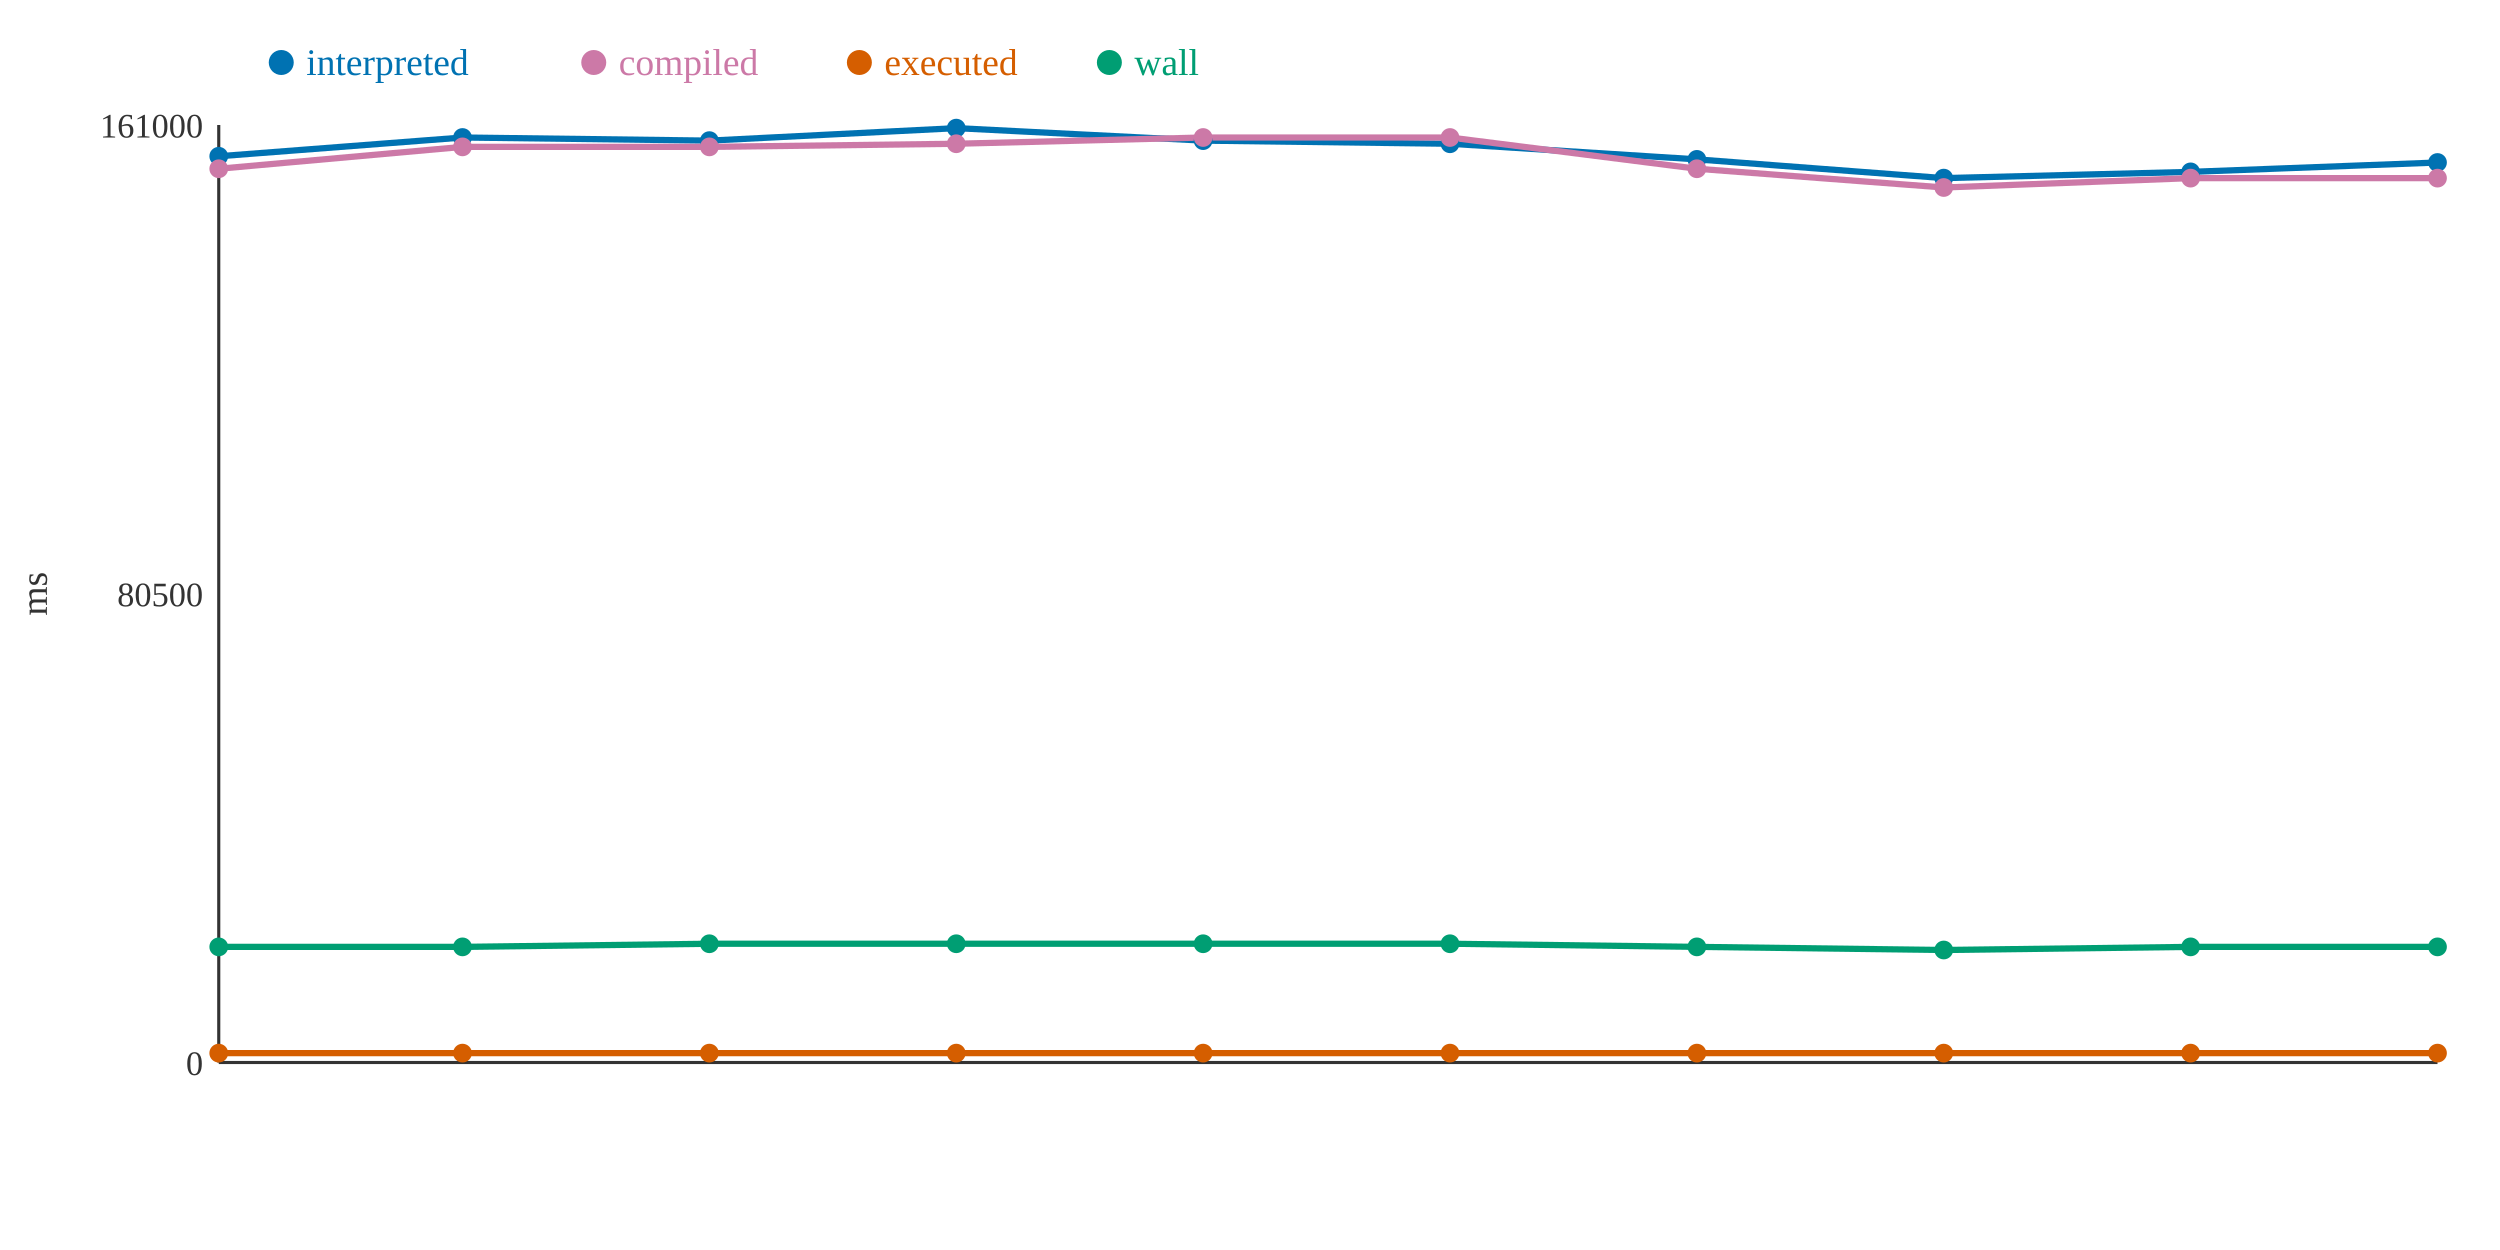
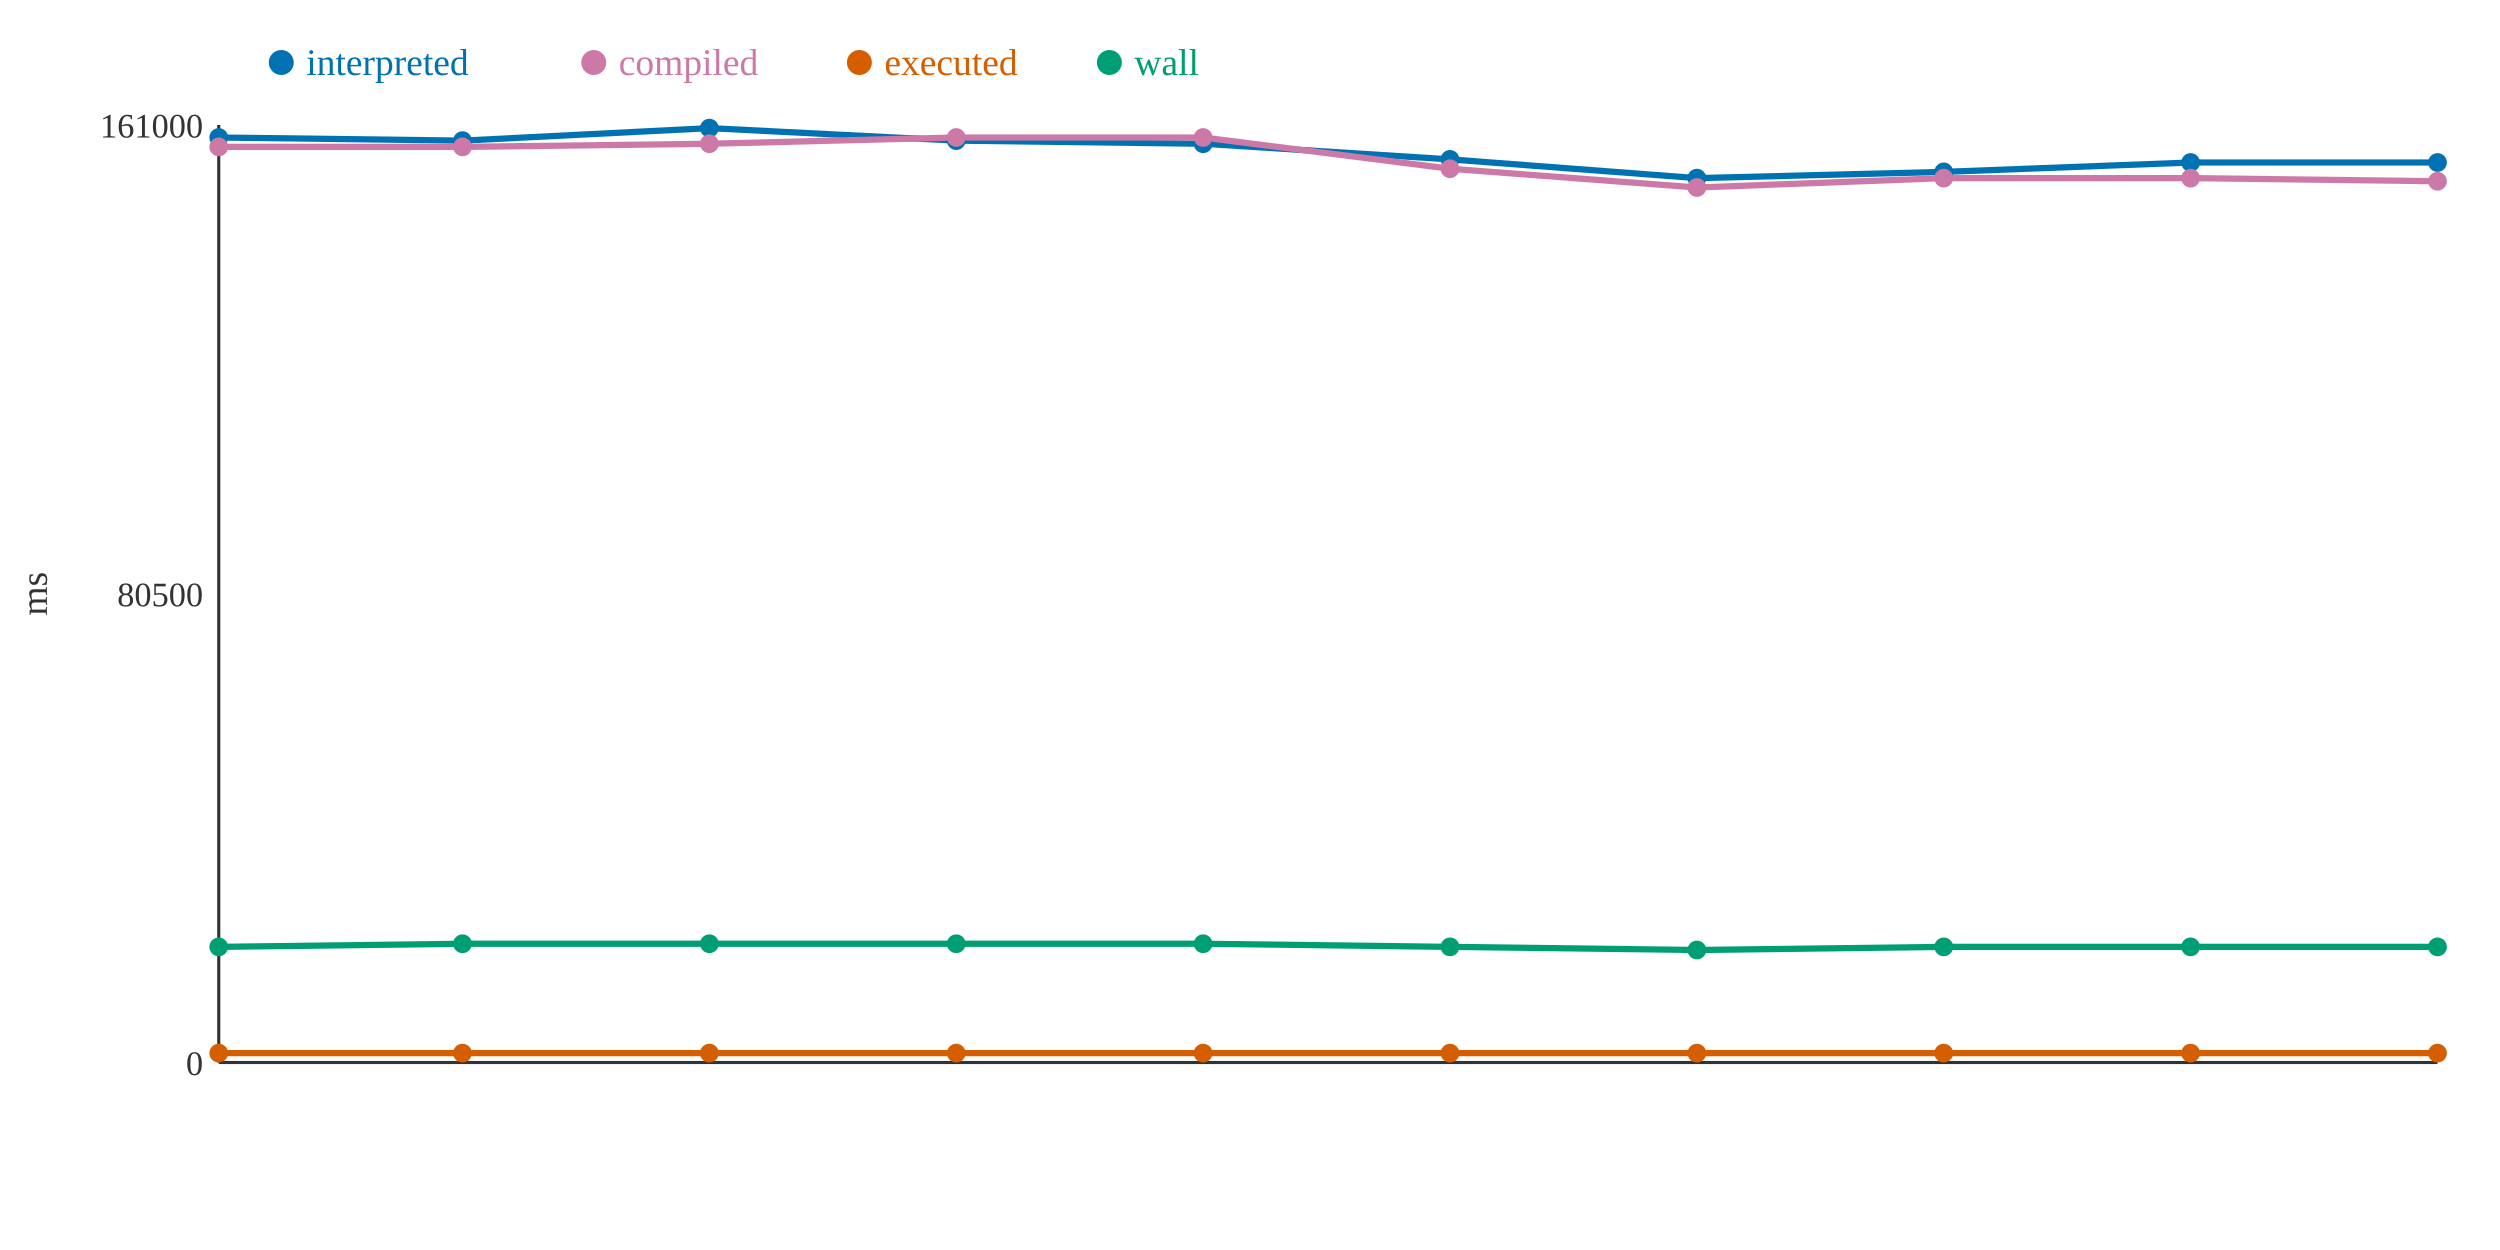
<svg xmlns="http://www.w3.org/2000/svg" width="800" height="400">
  <rect width="800" height="400" fill="white" />
  <line x1="70" y1="40" x2="70" y2="340" stroke="#333" stroke-width="1" />
  <line x1="70" y1="340" x2="780" y2="340" stroke="#333" stroke-width="1" />
  <text x="65" y="344" text-anchor="end" font-size="11" fill="#333">0</text>
  <text x="65" y="194" text-anchor="end" font-size="11" fill="#333">80500</text>
  <text x="65" y="44" text-anchor="end" font-size="11" fill="#333">161000</text>
  <text x="15" y="190" text-anchor="middle" font-size="12" fill="#333" transform="rotate(-90 15 190)">ms</text>
-   <polyline points="70,50 148,44 227,45 306,41 385,45 464,46 543,51 622,57 701,55 780,52" fill="none" stroke="#0072B2" stroke-width="2" />
-   <polyline points="70,54 148,47 227,47 306,46 385,44 464,44 543,54 622,60 701,57 780,57" fill="none" stroke="#CC79A7" stroke-width="2" />
+   <polyline points="70,44 148,45 227,41 306,45 385,46 464,51 543,57 622,55 701,52 780,52" fill="none" stroke="#0072B2" stroke-width="2" />
+   <polyline points="70,47 148,47 227,46 306,44 385,44 464,54 543,60 622,57 701,57 780,58" fill="none" stroke="#CC79A7" stroke-width="2" />
  <polyline points="70,337 148,337 227,337 306,337 385,337 464,337 543,337 622,337 701,337 780,337" fill="none" stroke="#D55E00" stroke-width="2" />
-   <polyline points="70,303 148,303 227,302 306,302 385,302 464,302 543,303 622,304 701,303 780,303" fill="none" stroke="#009E73" stroke-width="2" />
-   <circle cx="70" cy="50" r="3" fill="#0072B2" />
-   <circle cx="70" cy="54" r="3" fill="#CC79A7" />
+   <polyline points="70,303 148,302 227,302 306,302 385,302 464,303 543,304 622,303 701,303 780,303" fill="none" stroke="#009E73" stroke-width="2" />
+   <circle cx="70" cy="44" r="3" fill="#0072B2" />
+   <circle cx="70" cy="47" r="3" fill="#CC79A7" />
  <circle cx="70" cy="337" r="3" fill="#D55E00" />
  <circle cx="70" cy="303" r="3" fill="#009E73" />
-   <circle cx="148" cy="44" r="3" fill="#0072B2" />
+   <circle cx="148" cy="45" r="3" fill="#0072B2" />
  <circle cx="148" cy="47" r="3" fill="#CC79A7" />
  <circle cx="148" cy="337" r="3" fill="#D55E00" />
-   <circle cx="148" cy="303" r="3" fill="#009E73" />
-   <circle cx="227" cy="45" r="3" fill="#0072B2" />
-   <circle cx="227" cy="47" r="3" fill="#CC79A7" />
+   <circle cx="148" cy="302" r="3" fill="#009E73" />
+   <circle cx="227" cy="41" r="3" fill="#0072B2" />
+   <circle cx="227" cy="46" r="3" fill="#CC79A7" />
  <circle cx="227" cy="337" r="3" fill="#D55E00" />
  <circle cx="227" cy="302" r="3" fill="#009E73" />
-   <circle cx="306" cy="41" r="3" fill="#0072B2" />
-   <circle cx="306" cy="46" r="3" fill="#CC79A7" />
+   <circle cx="306" cy="45" r="3" fill="#0072B2" />
+   <circle cx="306" cy="44" r="3" fill="#CC79A7" />
  <circle cx="306" cy="337" r="3" fill="#D55E00" />
  <circle cx="306" cy="302" r="3" fill="#009E73" />
-   <circle cx="385" cy="45" r="3" fill="#0072B2" />
+   <circle cx="385" cy="46" r="3" fill="#0072B2" />
  <circle cx="385" cy="44" r="3" fill="#CC79A7" />
  <circle cx="385" cy="337" r="3" fill="#D55E00" />
  <circle cx="385" cy="302" r="3" fill="#009E73" />
-   <circle cx="464" cy="46" r="3" fill="#0072B2" />
-   <circle cx="464" cy="44" r="3" fill="#CC79A7" />
+   <circle cx="464" cy="51" r="3" fill="#0072B2" />
+   <circle cx="464" cy="54" r="3" fill="#CC79A7" />
  <circle cx="464" cy="337" r="3" fill="#D55E00" />
-   <circle cx="464" cy="302" r="3" fill="#009E73" />
-   <circle cx="543" cy="51" r="3" fill="#0072B2" />
-   <circle cx="543" cy="54" r="3" fill="#CC79A7" />
+   <circle cx="464" cy="303" r="3" fill="#009E73" />
+   <circle cx="543" cy="57" r="3" fill="#0072B2" />
+   <circle cx="543" cy="60" r="3" fill="#CC79A7" />
  <circle cx="543" cy="337" r="3" fill="#D55E00" />
-   <circle cx="543" cy="303" r="3" fill="#009E73" />
-   <circle cx="622" cy="57" r="3" fill="#0072B2" />
-   <circle cx="622" cy="60" r="3" fill="#CC79A7" />
+   <circle cx="543" cy="304" r="3" fill="#009E73" />
+   <circle cx="622" cy="55" r="3" fill="#0072B2" />
+   <circle cx="622" cy="57" r="3" fill="#CC79A7" />
  <circle cx="622" cy="337" r="3" fill="#D55E00" />
-   <circle cx="622" cy="304" r="3" fill="#009E73" />
-   <circle cx="701" cy="55" r="3" fill="#0072B2" />
+   <circle cx="622" cy="303" r="3" fill="#009E73" />
+   <circle cx="701" cy="52" r="3" fill="#0072B2" />
  <circle cx="701" cy="57" r="3" fill="#CC79A7" />
  <circle cx="701" cy="337" r="3" fill="#D55E00" />
  <circle cx="701" cy="303" r="3" fill="#009E73" />
  <circle cx="780" cy="52" r="3" fill="#0072B2" />
-   <circle cx="780" cy="57" r="3" fill="#CC79A7" />
+   <circle cx="780" cy="58" r="3" fill="#CC79A7" />
  <circle cx="780" cy="337" r="3" fill="#D55E00" />
  <circle cx="780" cy="303" r="3" fill="#009E73" />
  <circle cx="90" cy="20" r="4" fill="#0072B2" />
  <text x="98" y="24" text-anchor="start" font-size="12" fill="#0072B2">interpreted</text>
  <circle cx="190" cy="20" r="4" fill="#CC79A7" />
  <text x="198" y="24" text-anchor="start" font-size="12" fill="#CC79A7">compiled</text>
  <circle cx="275" cy="20" r="4" fill="#D55E00" />
  <text x="283" y="24" text-anchor="start" font-size="12" fill="#D55E00">executed</text>
  <circle cx="355" cy="20" r="4" fill="#009E73" />
  <text x="363" y="24" text-anchor="start" font-size="12" fill="#009E73">wall</text>
</svg>
